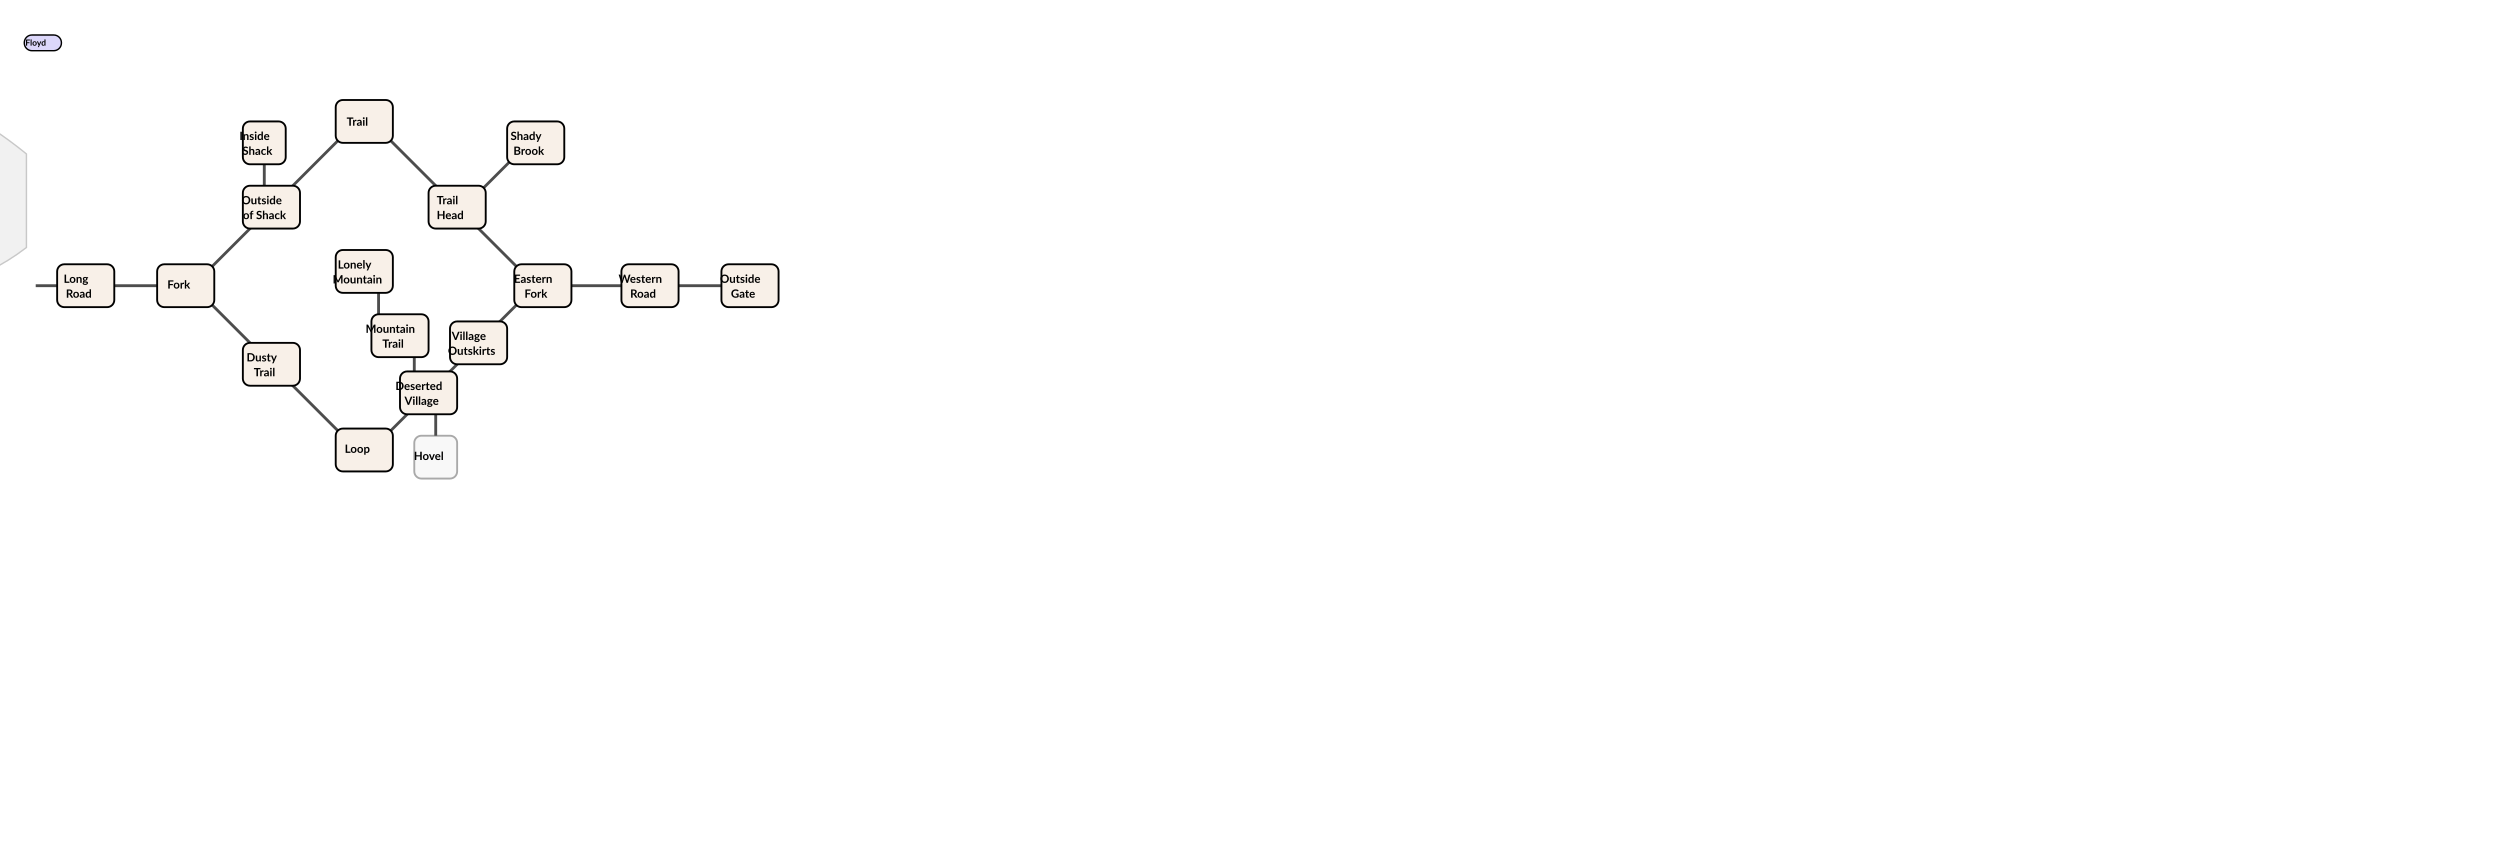
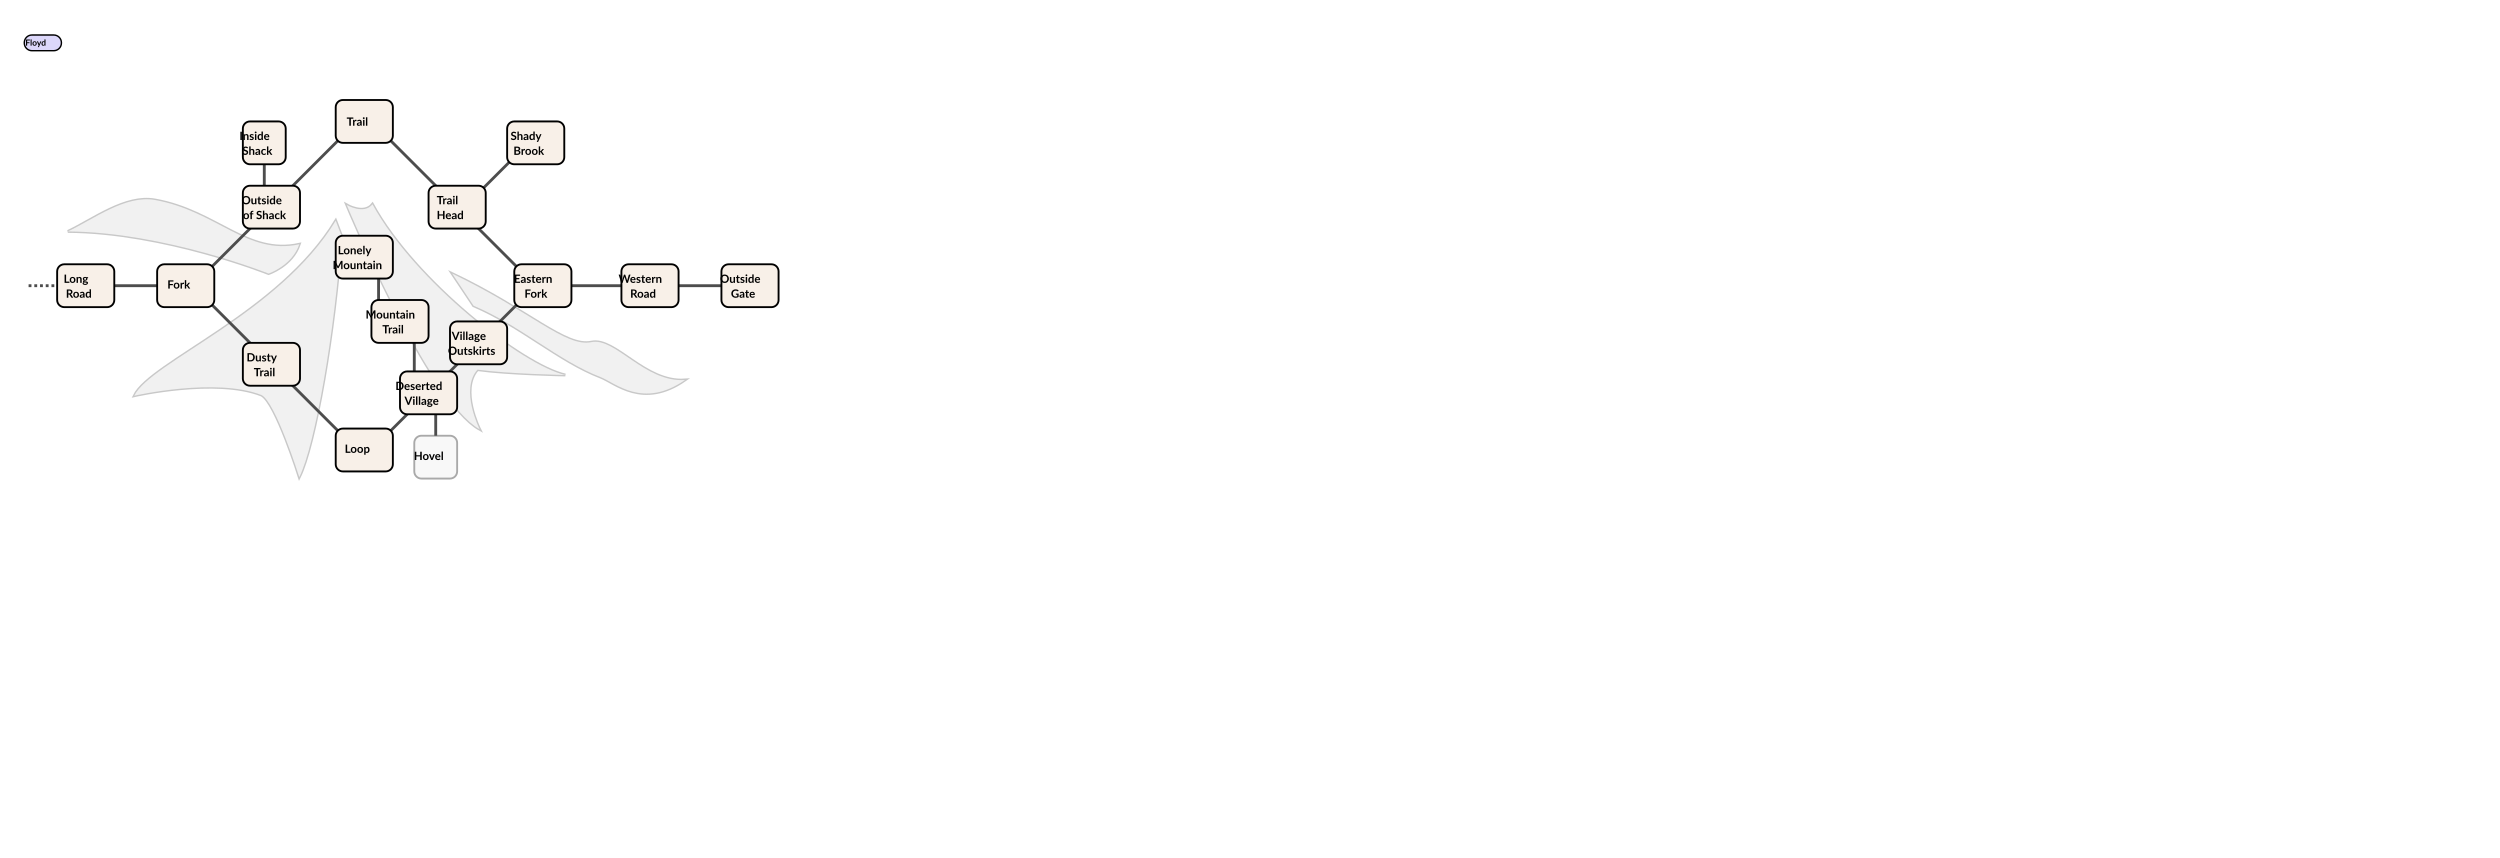
<svg xmlns="http://www.w3.org/2000/svg" width="3500" height="1200" viewBox="0 0 926.042 317.5" version="1.1" id="svg1">
  <style id="style1">svg.DarkTheme { filter: invert(90%) hue-rotate(180deg); }
#roomlayer rect { fill:#F8F0E8; stroke:#000; stroke-width:0.7; }
#roomlayer rect.Selected { fill:#FFD080; }
#mobilelayer g.Offstage { display:none; }
#connlayer .Invisible { display:none; }
</style>
  <defs id="defs1">
    <marker style="overflow:visible" id="Dot-3" refX="0" refY="0" orient="auto" markerWidth="0.35" markerHeight="0.35" viewBox="0 0 1 1" preserveAspectRatio="xMidYMid">
      <path transform="scale(0.5)" style="fill:#6292df;fill-opacity:0.6;fill-rule:evenodd;stroke:none" d="M 5,0 C 5,2.76 2.76,5 0,5 -2.76,5 -5,2.76 -5,0 c 0,-2.76 2.3,-5 5,-5 2.76,0 5,2.24 5,5 z" id="path17-8" />
    </marker>
  </defs>
  <g id="sketchlayer" style="display:none">
    <path style="font-variation-settings:normal;display:inline;fill:none;fill-opacity:1;fill-rule:evenodd;stroke:#6292df;stroke-width:2.117;stroke-linecap:round;stroke-linejoin:round;stroke-miterlimit:4;stroke-dasharray:none;stroke-dashoffset:0;stroke-opacity:0.58;marker-start:url(#Dot-3);marker-mid:url(#Dot-3);marker-end:url(#Dot-3);paint-order:stroke fill markers;stop-color:#000000" d="m 259.292,465.667 v -37.042 h 15.875 l 15.875,13.229 h 18.521" id="path9" />
    <path style="font-variation-settings:normal;display:inline;vector-effect:none;fill:none;fill-opacity:1;fill-rule:evenodd;stroke:#6292df;stroke-width:2.117;stroke-linecap:round;stroke-linejoin:round;stroke-miterlimit:4;stroke-dasharray:none;stroke-dashoffset:0;stroke-opacity:0.58;-inkscape-stroke:none;marker-start:url(#Dot-3);marker-mid:url(#Dot-3);marker-end:url(#Dot-3);paint-order:stroke fill markers;stop-color:#000000" d="m 214.312,394.229 h 29.104 l 21.167,-13.229 h 23.813" id="path10-8" />
    <path style="font-variation-settings:normal;display:inline;vector-effect:none;fill:none;fill-opacity:1;fill-rule:evenodd;stroke:#6292df;stroke-width:2.117;stroke-linecap:round;stroke-linejoin:round;stroke-miterlimit:4;stroke-dasharray:none;stroke-dashoffset:0;stroke-opacity:0.58;-inkscape-stroke:none;marker-start:url(#Dot-3);marker-mid:url(#Dot-3);marker-end:url(#Dot-3);paint-order:stroke fill markers" d="m 259.292,497.417 h 47.625 L 381,431.271 h 58.208 l -71.437,-95.25 -79.375,-63.5 -55.563,37.042 -108.479,111.125 h 31.75 l 42.333,87.312 42.333,50.271" id="path11-3" />
  </g>
  <g id="decorlayer">
-     <path style="font-variation-settings:normal;opacity:1;vector-effect:none;fill:#f1f1f1;fill-opacity:1;stroke:#c8c8c8;stroke-width:1.058;stroke-linecap:butt;stroke-linejoin:miter;stroke-miterlimit:4;stroke-dasharray:none;stroke-dashoffset:0;stroke-opacity:1;-inkscape-stroke:none;paint-order:stroke fill markers;stop-color:#000000;stop-opacity:1" d="M 9.525,57.15 V 91.546 C -24.871,118.004 -75.142,112.713 -130.704,112.713 V 14.817 C -72.496,9.525 -19.579,33.338 9.525,57.15 Z" id="path143" />
    <rect id="rect18" width="15.875" height="15.875" x="153.458" y="161.396" ry="2.646" style="display:inline;fill:#f8f8f8;stroke:#a9a9a9;stroke-width:0.7;fill-opacity:1;stroke-opacity:1" />
+     <path style="font-variation-settings:normal;opacity:1;vector-effect:none;fill:#f1f1f1;fill-opacity:1;stroke:#c8c8c8;stroke-width:1.058;stroke-linecap:butt;stroke-linejoin:miter;stroke-miterlimit:4;stroke-dasharray:none;stroke-dashoffset:0;stroke-opacity:1;-inkscape-stroke:none;paint-order:stroke fill markers;stop-color:#000000;stop-opacity:1" d="m 209.411,138.906 c -15.61,-3.44 -55.827,-34.66 -71.438,-63.235 -3.175,3.969 -9.525,0.265 -9.525,0.265 0,0 30.163,72.496 49.213,83.079 0,0 -7.408,-14.684 -0.794,-22.093 11.377,1.587 32.544,1.984 32.544,1.984 z" id="path65" />
+     <path style="font-variation-settings:normal;opacity:1;vector-effect:none;fill:#f1f1f1;fill-opacity:1;stroke:#c8c8c8;stroke-width:1.058;stroke-linecap:butt;stroke-linejoin:miter;stroke-miterlimit:4;stroke-dasharray:none;stroke-dashoffset:0;stroke-opacity:1;-inkscape-stroke:none;paint-order:stroke fill markers" d="m 126.471,87.312 c -2.381,35.19 -9.79,77.787 -15.61,89.429 0,0 -8.731,-27.781 -14.023,-30.427 -16.933,-6.615 -47.096,0.265 -47.096,0.265 6.085,-12.435 53.71,-30.427 74.612,-64.823 z" id="path66" />
+     <path style="font-variation-settings:normal;opacity:1;vector-effect:none;fill:#f1f1f1;fill-opacity:1;stroke:#c8c8c8;stroke-width:1.058;stroke-linecap:butt;stroke-linejoin:miter;stroke-miterlimit:4;stroke-dasharray:none;stroke-dashoffset:0;stroke-opacity:1;-inkscape-stroke:none;paint-order:stroke fill markers" d="m 167.481,101.335 c 28.84,13.758 41.971,27.428 51.594,25.4 8.853,-1.866 19.844,15.081 34.66,14.023 -15.61,10.848 -25.857,1.008 -31.221,-1.058 -15.615,-6.016 -29.633,-19.05 -47.096,-26.458 z" id="path67" />
+     <path style="font-variation-settings:normal;opacity:1;vector-effect:none;fill:#f1f1f1;fill-opacity:1;stroke:#c8c8c8;stroke-width:1.058;stroke-linecap:butt;stroke-linejoin:miter;stroke-miterlimit:4;stroke-dasharray:none;stroke-dashoffset:0;stroke-opacity:1;-inkscape-stroke:none;paint-order:stroke fill markers" d="m 99.483,101.335 c 0,0 -38.365,-15.346 -74.348,-15.61 9.525,-4.498 21.312,-13.603 32.279,-11.642 22.786,4.076 34.131,20.637 53.446,16.404 -2.646,7.938 -11.377,10.848 -11.377,10.848 z" id="path68" />
  </g>
  <g id="connlayer" style="display:inline">
    <path style="font-variation-settings:normal;opacity:1;vector-effect:none;fill:none;fill-opacity:1;stroke:#4d4d4d;stroke-width:1.058;stroke-linecap:butt;stroke-linejoin:round;stroke-miterlimit:4;stroke-dasharray:none;stroke-dashoffset:0;stroke-opacity:1;-inkscape-stroke:none;paint-order:stroke fill markers;stop-color:#000000;stop-opacity:1" d="M 161.396,161.396 V 149.49" id="path56" />
    <path style="font-variation-settings:normal;opacity:1;vector-effect:none;fill:none;fill-opacity:1;stroke:#4d4d4d;stroke-width:1.058;stroke-linecap:butt;stroke-linejoin:round;stroke-miterlimit:4;stroke-dasharray:none;stroke-dashoffset:0;stroke-opacity:1;-inkscape-stroke:none;paint-order:stroke fill markers" d="m 206.375,105.833 h 71.438" id="path160" />
-     <path style="font-variation-settings:normal;opacity:1;vector-effect:none;fill:none;fill-opacity:1;stroke:#4d4d4d;stroke-width:1.058;stroke-linecap:butt;stroke-linejoin:round;stroke-miterlimit:4;stroke-dasharray:none;stroke-dashoffset:0;stroke-opacity:1;-inkscape-stroke:none;paint-order:stroke fill markers;stop-color:#000000;stop-opacity:1" d="M 66.146,105.833 H 13.229" id="path15" />
+     <path style="font-variation-settings:normal;opacity:1;vector-effect:none;fill:none;fill-opacity:1;stroke:#4d4d4d;stroke-width:1.058;stroke-linecap:butt;stroke-linejoin:round;stroke-miterlimit:4;stroke-dasharray:none;stroke-dashoffset:0;stroke-opacity:1;-inkscape-stroke:none;paint-order:stroke fill markers;stop-color:#000000;stop-opacity:1" d="M 66.146,105.833 H 39.687" id="path15" />
    <path style="font-variation-settings:normal;opacity:1;vector-effect:none;fill:none;fill-opacity:1;stroke:#4d4d4d;stroke-width:1.058;stroke-linecap:butt;stroke-linejoin:round;stroke-miterlimit:4;stroke-dasharray:none;stroke-dashoffset:0;stroke-opacity:1;-inkscape-stroke:none;paint-order:stroke fill markers" d="m 71.437,105.833 63.5,63.5 63.5,-63.5 -63.5,-63.5 z" id="path18" />
    <path style="font-variation-settings:normal;opacity:1;vector-effect:none;fill:none;fill-opacity:1;stroke:#4d4d4d;stroke-width:1.058;stroke-linecap:butt;stroke-linejoin:round;stroke-miterlimit:4;stroke-dasharray:none;stroke-dashoffset:0;stroke-opacity:1;-inkscape-stroke:none;paint-order:stroke fill markers;stop-color:#000000;stop-opacity:1" d="M 190.5,58.208 177.271,71.438" id="path19" />
    <path style="font-variation-settings:normal;opacity:1;vector-effect:none;fill:none;fill-opacity:1;stroke:#4d4d4d;stroke-width:1.058;stroke-linecap:butt;stroke-linejoin:round;stroke-miterlimit:4;stroke-dasharray:none;stroke-dashoffset:0;stroke-opacity:1;-inkscape-stroke:none;paint-order:stroke fill markers;stop-color:#000000;stop-opacity:1" d="M 97.896,71.438 V 58.208" id="path55" />
-     <path style="font-variation-settings:normal;opacity:1;vector-effect:none;fill:none;fill-opacity:1;stroke:#4d4d4d;stroke-width:1.058;stroke-linecap:butt;stroke-linejoin:round;stroke-miterlimit:4;stroke-dasharray:none;stroke-dashoffset:0;stroke-opacity:1;-inkscape-stroke:none;paint-order:stroke fill markers" d="m 140.229,105.833 v 13.229" id="path62" />
-     <path style="font-variation-settings:normal;opacity:1;vector-effect:none;fill:none;fill-opacity:1;stroke:#4d4d4d;stroke-width:1.058;stroke-linecap:butt;stroke-linejoin:round;stroke-miterlimit:4;stroke-dasharray:none;stroke-dashoffset:0;stroke-opacity:1;-inkscape-stroke:none;paint-order:stroke fill markers" d="m 153.458,129.646 v 10.583" id="path63" />
+     <path style="font-variation-settings:normal;opacity:1;vector-effect:none;fill:none;fill-opacity:1;stroke:#4d4d4d;stroke-width:1.058;stroke-linecap:butt;stroke-linejoin:round;stroke-miterlimit:4;stroke-dasharray:none;stroke-dashoffset:0;stroke-opacity:1;-inkscape-stroke:none;paint-order:stroke fill markers" d="m 140.229,100.542 v 18.521" id="path62" />
+     <path style="font-variation-settings:normal;opacity:1;vector-effect:none;fill:none;fill-opacity:1;stroke:#4d4d4d;stroke-width:1.058;stroke-linecap:butt;stroke-linejoin:round;stroke-miterlimit:4;stroke-dasharray:none;stroke-dashoffset:0;stroke-opacity:1;-inkscape-stroke:none;paint-order:stroke fill markers" d="m 153.458,124.354 v 15.875" id="path63" />
+     <path style="font-variation-settings:normal;opacity:1;fill:none;fill-opacity:1;stroke:#4d4d4d;stroke-width:1.058;stroke-linecap:butt;stroke-linejoin:round;stroke-miterlimit:4;stroke-dasharray:1.058, 1.058;stroke-dashoffset:0;stroke-opacity:1;paint-order:stroke fill markers;stop-color:#000000;stop-opacity:1" d="M 37.042,105.833 H 10.583" id="path64" />
  </g>
  <g id="layer1" style="display:inline" />
  <g id="roomlayer" style="display:inline">
    <rect id="r-long-road" width="21.167" height="15.875" x="21.167" y="97.896" ry="2.646" style="display:inline;fill:#f8f0e8;stroke:#000000;stroke-width:0.7" />
    <rect id="r-west-fork" width="21.167" height="15.875" x="58.208" y="97.896" ry="2.646" style="display:inline;fill:#f8f0e8;stroke:#000000;stroke-width:0.7" />
    <rect id="r-shack-room" width="21.167" height="15.875" x="89.958" y="68.792" ry="2.646" style="display:inline;fill:#f8f0e8;stroke:#000000;stroke-width:0.7" />
    <rect id="r-shack-east" width="21.167" height="15.875" x="124.354" y="37.042" ry="2.646" style="display:inline;fill:#f8f0e8;stroke:#000000;stroke-width:0.7" />
    <rect id="r-dusty-road" width="21.167" height="15.875" x="89.958" y="127" ry="2.646" style="display:inline;fill:#f8f0e8;stroke:#000000;stroke-width:0.7" />
    <rect id="r-village" width="21.167" height="15.875" x="148.167" y="137.583" ry="2.646" style="display:inline;fill:#f8f0e8;stroke:#000000;stroke-width:0.7" />
    <rect id="r-village-east" width="21.167" height="15.875" x="166.688" y="119.063" ry="2.646" style="display:inline;fill:#f8f0e8;stroke:#000000;stroke-width:0.7" />
    <rect id="r-east-fork" width="21.167" height="15.875" x="190.5" y="97.896" ry="2.646" style="display:inline;fill:#f8f0e8;stroke:#000000;stroke-width:0.7" />
    <rect id="r-trail-head" width="21.167" height="15.875" x="158.75" y="68.792" ry="2.646" style="display:inline;fill:#f8f0e8;stroke:#000000;stroke-width:0.7" />
    <rect id="r-shady-brook" width="21.167" height="15.875" x="187.854" y="44.979" ry="2.646" style="display:inline;fill:#f8f0e8;stroke:#000000;stroke-width:0.7" />
    <rect id="r-hairpin-loop" width="21.167" height="15.875" x="124.354" y="158.75" ry="2.646" style="display:inline;fill:#f8f0e8;stroke:#000000;stroke-width:0.7" />
-     <rect id="r-mountain-trail" width="21.167" height="15.875" x="137.583" y="116.417" ry="2.646" style="display:inline;fill:#f8f0e8;stroke:#000000;stroke-width:0.7" />
-     <rect id="r-vista" width="21.167" height="15.875" x="124.354" y="92.604" ry="2.646" style="display:inline;fill:#f8f0e8;stroke:#000000;stroke-width:0.7" />
+     <rect id="r-mountain-trail" width="21.167" height="15.875" x="137.583" y="111.125" ry="2.646" style="display:inline;fill:#f8f0e8;stroke:#000000;stroke-width:0.7" />
+     <rect id="r-vista" width="21.167" height="15.875" x="124.354" y="87.313" ry="2.646" style="display:inline;fill:#f8f0e8;stroke:#000000;stroke-width:0.7" />
    <rect id="r-western-road" width="21.167" height="15.875" x="230.187" y="97.896" ry="2.646" style="display:inline;fill:#f8f0e8;stroke:#000000;stroke-width:0.7" />
    <rect id="r-west-castle" width="21.167" height="15.875" x="267.229" y="97.896" ry="2.646" style="display:inline;fill:#f8f0e8;stroke:#000000;stroke-width:0.7" />
    <rect id="r-shack" width="15.875" height="15.875" x="89.958" y="44.979" ry="2.646" style="display:inline;fill:#f8f0e8;stroke:#000000;stroke-width:0.7" />
  </g>
  <g id="mobilelayer">
    <g id="mob-floyd" transform="translate(15.875,15.875)">
      <rect style="fill:#dcd7fa;fill-opacity:1;stroke:#000000;stroke-width:1.058;stroke-dasharray:none;stroke-opacity:1;paint-order:stroke fill markers" id="rect33" width="13.229" height="5.292" x="-6.615" y="-2.646" ry="2.58" />
      <text xml:space="preserve" style="font-style:normal;font-variant:normal;font-weight:bold;font-stretch:normal;font-size:3.133px;line-height:1.3;font-family:Lato;-inkscape-font-specification:'Lato Bold';font-variant-ligatures:normal;font-variant-position:normal;font-variant-caps:normal;font-variant-numeric:normal;font-variant-alternates:normal;font-variant-east-asian:normal;font-feature-settings:normal;font-variation-settings:normal;text-indent:0;text-align:center;text-decoration-line:none;text-decoration-style:solid;text-decoration-color:#000000;letter-spacing:normal;word-spacing:normal;text-transform:none;writing-mode:lr-tb;direction:ltr;text-orientation:mixed;dominant-baseline:auto;baseline-shift:baseline;text-anchor:middle;white-space:normal;display:inline;vector-effect:none;fill:#000000;fill-opacity:1;stroke:none;stroke-width:0.74;stroke-linecap:butt;stroke-linejoin:miter;stroke-miterlimit:4;stroke-dasharray:none;stroke-dashoffset:0;stroke-opacity:1;-inkscape-stroke:none;paint-order:stroke fill markers" x="0.004" y="1.048" id="text46-7">
        <tspan id="tspan46-6" style="stroke-width:0.74" x="0.004" y="1.048">Floyd</tspan>
      </text>
    </g>
  </g>
  <g id="labellayer" style="display:inline">
    <text xml:space="preserve" style="font-style:normal;font-variant:normal;font-weight:bold;font-stretch:normal;font-size:4.233px;line-height:1.3;font-family:Lato;-inkscape-font-specification:'Lato Bold';font-variant-ligatures:normal;font-variant-position:normal;font-variant-caps:normal;font-variant-numeric:normal;font-variant-alternates:normal;font-variant-east-asian:normal;font-feature-settings:normal;font-variation-settings:normal;text-indent:0;text-align:center;text-decoration-line:none;text-decoration-style:solid;text-decoration-color:#000000;letter-spacing:normal;word-spacing:normal;text-transform:none;writing-mode:lr-tb;direction:ltr;text-orientation:mixed;dominant-baseline:auto;baseline-shift:baseline;text-anchor:middle;white-space:normal;display:inline;vector-effect:none;fill:#000000;fill-opacity:1;stroke:none;stroke-width:1;stroke-linecap:butt;stroke-linejoin:miter;stroke-miterlimit:4;stroke-dasharray:none;stroke-dashoffset:0;stroke-opacity:1;-inkscape-stroke:none;marker-end:url(#marker46);paint-order:stroke fill markers" x="68.792" y="106.892" id="text106">
      <tspan style="stroke-width:1" x="68.792" y="106.892" id="tspan19">Fork</tspan>
    </text>
    <text xml:space="preserve" style="font-style:normal;font-variant:normal;font-weight:bold;font-stretch:normal;font-size:10.547px;line-height:1.3;font-family:Lato;-inkscape-font-specification:'Lato Bold';font-variant-ligatures:normal;font-variant-position:normal;font-variant-caps:normal;font-variant-numeric:normal;font-variant-alternates:normal;font-variant-east-asian:normal;font-feature-settings:normal;font-variation-settings:normal;text-indent:0;text-align:center;text-decoration-line:none;text-decoration-style:solid;text-decoration-color:#000000;letter-spacing:normal;word-spacing:normal;text-transform:none;writing-mode:lr-tb;direction:ltr;text-orientation:mixed;dominant-baseline:auto;baseline-shift:baseline;text-anchor:middle;white-space:normal;display:inline;vector-effect:none;fill:#a3a3a3;fill-opacity:1;stroke:none;stroke-width:2.491;stroke-linecap:butt;stroke-linejoin:miter;stroke-miterlimit:4;stroke-dasharray:none;stroke-dashoffset:0;stroke-opacity:1;-inkscape-stroke:none;marker-end:url(#marker46);paint-order:stroke fill markers" x="-42.005" y="37.225" id="text152">
      <tspan style="fill:#a3a3a3;fill-opacity:1;stroke-width:2.491" x="-42.005" y="37.225" id="tspan152">Feinstein</tspan>
    </text>
    <text xml:space="preserve" style="font-style:normal;font-variant:normal;font-weight:bold;font-stretch:normal;font-size:4.233px;line-height:1.3;font-family:Lato;-inkscape-font-specification:'Lato Bold';font-variant-ligatures:normal;font-variant-position:normal;font-variant-caps:normal;font-variant-numeric:normal;font-variant-alternates:normal;font-variant-east-asian:normal;font-feature-settings:normal;font-variation-settings:normal;text-indent:0;text-align:center;text-decoration-line:none;text-decoration-style:solid;text-decoration-color:#000000;letter-spacing:normal;word-spacing:normal;text-transform:none;writing-mode:lr-tb;direction:ltr;text-orientation:mixed;dominant-baseline:auto;baseline-shift:baseline;text-anchor:middle;white-space:normal;display:inline;vector-effect:none;fill:#000000;fill-opacity:1;stroke:none;stroke-width:1;stroke-linecap:butt;stroke-linejoin:miter;stroke-miterlimit:4;stroke-dasharray:none;stroke-dashoffset:0;stroke-opacity:1;-inkscape-stroke:none;marker-end:url(#marker46);paint-order:stroke fill markers" x="100.542" y="75.671" id="text21">
      <tspan style="stroke-width:1" x="100.542" y="75.671" id="tspan21">Outside</tspan>
      <tspan style="stroke-width:1" x="100.542" y="81.174" id="tspan39">of Shack</tspan>
    </text>
    <text xml:space="preserve" style="font-style:normal;font-variant:normal;font-weight:bold;font-stretch:normal;font-size:4.233px;line-height:1.3;font-family:Lato;-inkscape-font-specification:'Lato Bold';font-variant-ligatures:normal;font-variant-position:normal;font-variant-caps:normal;font-variant-numeric:normal;font-variant-alternates:normal;font-variant-east-asian:normal;font-feature-settings:normal;font-variation-settings:normal;text-indent:0;text-align:center;text-decoration-line:none;text-decoration-style:solid;text-decoration-color:#000000;letter-spacing:normal;word-spacing:normal;text-transform:none;writing-mode:lr-tb;direction:ltr;text-orientation:mixed;dominant-baseline:auto;baseline-shift:baseline;text-anchor:middle;white-space:normal;display:inline;vector-effect:none;fill:#000000;fill-opacity:1;stroke:none;stroke-width:1;stroke-linecap:butt;stroke-linejoin:miter;stroke-miterlimit:4;stroke-dasharray:none;stroke-dashoffset:0;stroke-opacity:1;-inkscape-stroke:none;marker-end:url(#marker46);paint-order:stroke fill markers" x="134.938" y="46.567" id="text23">
      <tspan style="stroke-width:1" x="134.938" y="46.567" id="tspan23">Trail</tspan>
    </text>
    <text xml:space="preserve" style="font-style:normal;font-variant:normal;font-weight:bold;font-stretch:normal;font-size:4.233px;line-height:1.3;font-family:Lato;-inkscape-font-specification:'Lato Bold';font-variant-ligatures:normal;font-variant-position:normal;font-variant-caps:normal;font-variant-numeric:normal;font-variant-alternates:normal;font-variant-east-asian:normal;font-feature-settings:normal;font-variation-settings:normal;text-indent:0;text-align:center;text-decoration-line:none;text-decoration-style:solid;text-decoration-color:#000000;letter-spacing:normal;word-spacing:normal;text-transform:none;writing-mode:lr-tb;direction:ltr;text-orientation:mixed;dominant-baseline:auto;baseline-shift:baseline;text-anchor:middle;white-space:normal;display:inline;vector-effect:none;fill:#000000;fill-opacity:1;stroke:none;stroke-width:1;stroke-linecap:butt;stroke-linejoin:miter;stroke-miterlimit:4;stroke-dasharray:none;stroke-dashoffset:0;stroke-opacity:1;-inkscape-stroke:none;marker-end:url(#marker46);paint-order:stroke fill markers" x="169.333" y="75.671" id="text25">
      <tspan style="stroke-width:1" x="169.333" y="75.671" id="tspan25">Trail</tspan>
      <tspan style="stroke-width:1" x="169.333" y="81.174" id="tspan42">Head</tspan>
    </text>
    <text xml:space="preserve" style="font-style:normal;font-variant:normal;font-weight:bold;font-stretch:normal;font-size:4.233px;line-height:1.3;font-family:Lato;-inkscape-font-specification:'Lato Bold';font-variant-ligatures:normal;font-variant-position:normal;font-variant-caps:normal;font-variant-numeric:normal;font-variant-alternates:normal;font-variant-east-asian:normal;font-feature-settings:normal;font-variation-settings:normal;text-indent:0;text-align:center;text-decoration-line:none;text-decoration-style:solid;text-decoration-color:#000000;letter-spacing:normal;word-spacing:normal;text-transform:none;writing-mode:lr-tb;direction:ltr;text-orientation:mixed;dominant-baseline:auto;baseline-shift:baseline;text-anchor:middle;white-space:normal;display:inline;vector-effect:none;fill:#000000;fill-opacity:1;stroke:none;stroke-width:1;stroke-linecap:butt;stroke-linejoin:miter;stroke-miterlimit:4;stroke-dasharray:none;stroke-dashoffset:0;stroke-opacity:1;-inkscape-stroke:none;marker-end:url(#marker46);paint-order:stroke fill markers" x="201.083" y="104.775" id="text27">
      <tspan style="stroke-width:1" x="201.083" y="104.775" id="tspan26">Eastern</tspan>
      <tspan style="stroke-width:1" x="201.083" y="110.278" id="tspan27">Fork</tspan>
    </text>
    <text xml:space="preserve" style="font-style:normal;font-variant:normal;font-weight:bold;font-stretch:normal;font-size:4.233px;line-height:1.3;font-family:Lato;-inkscape-font-specification:'Lato Bold';font-variant-ligatures:normal;font-variant-position:normal;font-variant-caps:normal;font-variant-numeric:normal;font-variant-alternates:normal;font-variant-east-asian:normal;font-feature-settings:normal;font-variation-settings:normal;text-indent:0;text-align:center;text-decoration-line:none;text-decoration-style:solid;text-decoration-color:#000000;letter-spacing:normal;word-spacing:normal;text-transform:none;writing-mode:lr-tb;direction:ltr;text-orientation:mixed;dominant-baseline:auto;baseline-shift:baseline;text-anchor:middle;white-space:normal;display:inline;vector-effect:none;fill:#000000;fill-opacity:1;stroke:none;stroke-width:1;stroke-linecap:butt;stroke-linejoin:miter;stroke-miterlimit:4;stroke-dasharray:none;stroke-dashoffset:0;stroke-opacity:1;-inkscape-stroke:none;marker-end:url(#marker46);paint-order:stroke fill markers" x="177.271" y="125.942" id="text29">
      <tspan style="stroke-width:1" x="177.271" y="125.942" id="tspan29">Village</tspan>
      <tspan style="stroke-width:1" x="177.271" y="131.445" id="tspan36">Outskirts</tspan>
    </text>
    <text xml:space="preserve" style="font-style:normal;font-variant:normal;font-weight:bold;font-stretch:normal;font-size:4.233px;line-height:1.3;font-family:Lato;-inkscape-font-specification:'Lato Bold';font-variant-ligatures:normal;font-variant-position:normal;font-variant-caps:normal;font-variant-numeric:normal;font-variant-alternates:normal;font-variant-east-asian:normal;font-feature-settings:normal;font-variation-settings:normal;text-indent:0;text-align:center;text-decoration-line:none;text-decoration-style:solid;text-decoration-color:#000000;letter-spacing:normal;word-spacing:normal;text-transform:none;writing-mode:lr-tb;direction:ltr;text-orientation:mixed;dominant-baseline:auto;baseline-shift:baseline;text-anchor:middle;white-space:normal;display:inline;vector-effect:none;fill:#000000;fill-opacity:1;stroke:none;stroke-width:1;stroke-linecap:butt;stroke-linejoin:miter;stroke-miterlimit:4;stroke-dasharray:none;stroke-dashoffset:0;stroke-opacity:1;-inkscape-stroke:none;marker-end:url(#marker46);paint-order:stroke fill markers" x="158.75" y="144.463" id="text31">
      <tspan style="stroke-width:1" x="158.75" y="144.463" id="tspan31">Deserted</tspan>
      <tspan style="stroke-width:1" x="158.75" y="149.966" id="tspan37">Village</tspan>
    </text>
    <text xml:space="preserve" style="font-style:normal;font-variant:normal;font-weight:bold;font-stretch:normal;font-size:4.233px;line-height:1.3;font-family:Lato;-inkscape-font-specification:'Lato Bold';font-variant-ligatures:normal;font-variant-position:normal;font-variant-caps:normal;font-variant-numeric:normal;font-variant-alternates:normal;font-variant-east-asian:normal;font-feature-settings:normal;font-variation-settings:normal;text-indent:0;text-align:center;text-decoration-line:none;text-decoration-style:solid;text-decoration-color:#000000;letter-spacing:normal;word-spacing:normal;text-transform:none;writing-mode:lr-tb;direction:ltr;text-orientation:mixed;dominant-baseline:auto;baseline-shift:baseline;text-anchor:middle;white-space:normal;display:inline;vector-effect:none;fill:#000000;fill-opacity:1;stroke:none;stroke-width:1;stroke-linecap:butt;stroke-linejoin:miter;stroke-miterlimit:4;stroke-dasharray:none;stroke-dashoffset:0;stroke-opacity:1;-inkscape-stroke:none;marker-end:url(#marker46);paint-order:stroke fill markers" x="134.938" y="167.746" id="text33">
      <tspan style="stroke-width:1" x="134.938" y="167.746" id="tspan33">Loop</tspan>
    </text>
    <text xml:space="preserve" style="font-style:normal;font-variant:normal;font-weight:bold;font-stretch:normal;font-size:4.233px;line-height:1.3;font-family:Lato;-inkscape-font-specification:'Lato Bold';font-variant-ligatures:normal;font-variant-position:normal;font-variant-caps:normal;font-variant-numeric:normal;font-variant-alternates:normal;font-variant-east-asian:normal;font-feature-settings:normal;font-variation-settings:normal;text-indent:0;text-align:center;text-decoration-line:none;text-decoration-style:solid;text-decoration-color:#000000;letter-spacing:normal;word-spacing:normal;text-transform:none;writing-mode:lr-tb;direction:ltr;text-orientation:mixed;dominant-baseline:auto;baseline-shift:baseline;text-anchor:middle;white-space:normal;display:inline;vector-effect:none;fill:#000000;fill-opacity:1;stroke:none;stroke-width:1;stroke-linecap:butt;stroke-linejoin:miter;stroke-miterlimit:4;stroke-dasharray:none;stroke-dashoffset:0;stroke-opacity:1;-inkscape-stroke:none;marker-end:url(#marker46);paint-order:stroke fill markers" x="100.542" y="133.879" id="text35">
      <tspan style="stroke-width:1" x="100.542" y="133.879" id="tspan35">Dusty</tspan>
      <tspan style="stroke-width:1" x="100.542" y="139.383" id="tspan38">Trail</tspan>
    </text>
    <text xml:space="preserve" style="font-style:normal;font-variant:normal;font-weight:bold;font-stretch:normal;font-size:4.233px;line-height:1.3;font-family:Lato;-inkscape-font-specification:'Lato Bold';font-variant-ligatures:normal;font-variant-position:normal;font-variant-caps:normal;font-variant-numeric:normal;font-variant-alternates:normal;font-variant-east-asian:normal;font-feature-settings:normal;font-variation-settings:normal;text-indent:0;text-align:center;text-decoration-line:none;text-decoration-style:solid;text-decoration-color:#000000;letter-spacing:normal;word-spacing:normal;text-transform:none;writing-mode:lr-tb;direction:ltr;text-orientation:mixed;dominant-baseline:auto;baseline-shift:baseline;text-anchor:middle;white-space:normal;display:inline;vector-effect:none;fill:#000000;fill-opacity:1;stroke:none;stroke-width:1;stroke-linecap:butt;stroke-linejoin:miter;stroke-miterlimit:4;stroke-dasharray:none;stroke-dashoffset:0;stroke-opacity:1;-inkscape-stroke:none;marker-end:url(#marker46);paint-order:stroke fill markers" x="97.896" y="51.858" id="text41">
      <tspan style="stroke-width:1" x="97.896" y="51.858" id="tspan40">Inside</tspan>
      <tspan style="stroke-width:1" x="97.896" y="57.362" id="tspan41">Shack</tspan>
    </text>
    <text xml:space="preserve" style="font-style:normal;font-variant:normal;font-weight:bold;font-stretch:normal;font-size:4.233px;line-height:1.3;font-family:Lato;-inkscape-font-specification:'Lato Bold';font-variant-ligatures:normal;font-variant-position:normal;font-variant-caps:normal;font-variant-numeric:normal;font-variant-alternates:normal;font-variant-east-asian:normal;font-feature-settings:normal;font-variation-settings:normal;text-indent:0;text-align:center;text-decoration-line:none;text-decoration-style:solid;text-decoration-color:#000000;letter-spacing:normal;word-spacing:normal;text-transform:none;writing-mode:lr-tb;direction:ltr;text-orientation:mixed;dominant-baseline:auto;baseline-shift:baseline;text-anchor:middle;white-space:normal;display:inline;vector-effect:none;fill:#000000;fill-opacity:1;stroke:none;stroke-width:1;stroke-linecap:butt;stroke-linejoin:miter;stroke-miterlimit:4;stroke-dasharray:none;stroke-dashoffset:0;stroke-opacity:1;-inkscape-stroke:none;marker-end:url(#marker46);paint-order:stroke fill markers" x="161.396" y="170.392" id="text43">
      <tspan style="stroke-width:1" x="161.396" y="170.392" id="tspan43">Hovel</tspan>
    </text>
    <text xml:space="preserve" style="font-style:normal;font-variant:normal;font-weight:bold;font-stretch:normal;font-size:4.233px;line-height:1.3;font-family:Lato;-inkscape-font-specification:'Lato Bold';font-variant-ligatures:normal;font-variant-position:normal;font-variant-caps:normal;font-variant-numeric:normal;font-variant-alternates:normal;font-variant-east-asian:normal;font-feature-settings:normal;font-variation-settings:normal;text-indent:0;text-align:center;text-decoration-line:none;text-decoration-style:solid;text-decoration-color:#000000;letter-spacing:normal;word-spacing:normal;text-transform:none;writing-mode:lr-tb;direction:ltr;text-orientation:mixed;dominant-baseline:auto;baseline-shift:baseline;text-anchor:middle;white-space:normal;display:inline;vector-effect:none;fill:#000000;fill-opacity:1;stroke:none;stroke-width:1;stroke-linecap:butt;stroke-linejoin:miter;stroke-miterlimit:4;stroke-dasharray:none;stroke-dashoffset:0;stroke-opacity:1;-inkscape-stroke:none;marker-end:url(#marker46);paint-order:stroke fill markers" x="31.75" y="104.775" id="text45">
      <tspan style="stroke-width:1" x="31.75" y="104.775" id="tspan45">Long</tspan>
      <tspan style="stroke-width:1" x="31.75" y="110.278" id="tspan55">Road</tspan>
    </text>
-     <text xml:space="preserve" style="font-style:normal;font-variant:normal;font-weight:bold;font-stretch:normal;font-size:4.233px;line-height:1.3;font-family:Lato;-inkscape-font-specification:'Lato Bold';font-variant-ligatures:normal;font-variant-position:normal;font-variant-caps:normal;font-variant-numeric:normal;font-variant-alternates:normal;font-variant-east-asian:normal;font-feature-settings:normal;font-variation-settings:normal;text-indent:0;text-align:center;text-decoration-line:none;text-decoration-style:solid;text-decoration-color:#000000;letter-spacing:normal;word-spacing:normal;text-transform:none;writing-mode:lr-tb;direction:ltr;text-orientation:mixed;dominant-baseline:auto;baseline-shift:baseline;text-anchor:middle;white-space:normal;display:inline;vector-effect:none;fill:#000000;fill-opacity:1;stroke:none;stroke-width:1;stroke-linecap:butt;stroke-linejoin:miter;stroke-miterlimit:4;stroke-dasharray:none;stroke-dashoffset:0;stroke-opacity:1;-inkscape-stroke:none;marker-end:url(#marker46);paint-order:stroke fill markers" x="134.938" y="99.483" id="text47">
-       <tspan style="stroke-width:1" x="134.938" y="99.483" id="tspan47">Lonely</tspan>
-       <tspan style="stroke-width:1" x="134.938" y="104.987" id="tspan53">Mountain</tspan>
+     <text xml:space="preserve" style="font-style:normal;font-variant:normal;font-weight:bold;font-stretch:normal;font-size:4.233px;line-height:1.3;font-family:Lato;-inkscape-font-specification:'Lato Bold';font-variant-ligatures:normal;font-variant-position:normal;font-variant-caps:normal;font-variant-numeric:normal;font-variant-alternates:normal;font-variant-east-asian:normal;font-feature-settings:normal;font-variation-settings:normal;text-indent:0;text-align:center;text-decoration-line:none;text-decoration-style:solid;text-decoration-color:#000000;letter-spacing:normal;word-spacing:normal;text-transform:none;writing-mode:lr-tb;direction:ltr;text-orientation:mixed;dominant-baseline:auto;baseline-shift:baseline;text-anchor:middle;white-space:normal;display:inline;vector-effect:none;fill:#000000;fill-opacity:1;stroke:none;stroke-width:1;stroke-linecap:butt;stroke-linejoin:miter;stroke-miterlimit:4;stroke-dasharray:none;stroke-dashoffset:0;stroke-opacity:1;-inkscape-stroke:none;marker-end:url(#marker46);paint-order:stroke fill markers" x="134.938" y="94.192" id="text47">
+       <tspan style="stroke-width:1" x="134.938" y="94.192" id="tspan47">Lonely</tspan>
+       <tspan style="stroke-width:1" x="134.938" y="99.695" id="tspan53">Mountain</tspan>
    </text>
-     <text xml:space="preserve" style="font-style:normal;font-variant:normal;font-weight:bold;font-stretch:normal;font-size:4.233px;line-height:1.3;font-family:Lato;-inkscape-font-specification:'Lato Bold';font-variant-ligatures:normal;font-variant-position:normal;font-variant-caps:normal;font-variant-numeric:normal;font-variant-alternates:normal;font-variant-east-asian:normal;font-feature-settings:normal;font-variation-settings:normal;text-indent:0;text-align:center;text-decoration-line:none;text-decoration-style:solid;text-decoration-color:#000000;letter-spacing:normal;word-spacing:normal;text-transform:none;writing-mode:lr-tb;direction:ltr;text-orientation:mixed;dominant-baseline:auto;baseline-shift:baseline;text-anchor:middle;white-space:normal;display:inline;vector-effect:none;fill:#000000;fill-opacity:1;stroke:none;stroke-width:1;stroke-linecap:butt;stroke-linejoin:miter;stroke-miterlimit:4;stroke-dasharray:none;stroke-dashoffset:0;stroke-opacity:1;-inkscape-stroke:none;marker-end:url(#marker46);paint-order:stroke fill markers" x="148.167" y="123.296" id="text49">
-       <tspan style="stroke-width:1" x="148.167" y="123.296" id="tspan49">Mountain</tspan>
-       <tspan style="stroke-width:1" x="148.167" y="128.799" id="tspan54">Trail</tspan>
+     <text xml:space="preserve" style="font-style:normal;font-variant:normal;font-weight:bold;font-stretch:normal;font-size:4.233px;line-height:1.3;font-family:Lato;-inkscape-font-specification:'Lato Bold';font-variant-ligatures:normal;font-variant-position:normal;font-variant-caps:normal;font-variant-numeric:normal;font-variant-alternates:normal;font-variant-east-asian:normal;font-feature-settings:normal;font-variation-settings:normal;text-indent:0;text-align:center;text-decoration-line:none;text-decoration-style:solid;text-decoration-color:#000000;letter-spacing:normal;word-spacing:normal;text-transform:none;writing-mode:lr-tb;direction:ltr;text-orientation:mixed;dominant-baseline:auto;baseline-shift:baseline;text-anchor:middle;white-space:normal;display:inline;vector-effect:none;fill:#000000;fill-opacity:1;stroke:none;stroke-width:1;stroke-linecap:butt;stroke-linejoin:miter;stroke-miterlimit:4;stroke-dasharray:none;stroke-dashoffset:0;stroke-opacity:1;-inkscape-stroke:none;marker-end:url(#marker46);paint-order:stroke fill markers" x="148.167" y="118.004" id="text49">
+       <tspan style="stroke-width:1" x="148.167" y="118.004" id="tspan49">Mountain</tspan>
+       <tspan style="stroke-width:1" x="148.167" y="123.507" id="tspan54">Trail</tspan>
    </text>
    <text xml:space="preserve" style="font-style:normal;font-variant:normal;font-weight:bold;font-stretch:normal;font-size:4.233px;line-height:1.3;font-family:Lato;-inkscape-font-specification:'Lato Bold';font-variant-ligatures:normal;font-variant-position:normal;font-variant-caps:normal;font-variant-numeric:normal;font-variant-alternates:normal;font-variant-east-asian:normal;font-feature-settings:normal;font-variation-settings:normal;text-indent:0;text-align:center;text-decoration-line:none;text-decoration-style:solid;text-decoration-color:#000000;letter-spacing:normal;word-spacing:normal;text-transform:none;writing-mode:lr-tb;direction:ltr;text-orientation:mixed;dominant-baseline:auto;baseline-shift:baseline;text-anchor:middle;white-space:normal;display:inline;vector-effect:none;fill:#000000;fill-opacity:1;stroke:none;stroke-width:1;stroke-linecap:butt;stroke-linejoin:miter;stroke-miterlimit:4;stroke-dasharray:none;stroke-dashoffset:0;stroke-opacity:1;-inkscape-stroke:none;marker-end:url(#marker46);paint-order:stroke fill markers" x="198.437" y="51.858" id="text51">
      <tspan style="stroke-width:1" x="198.437" y="51.858" id="tspan51">Shady</tspan>
      <tspan style="stroke-width:1" x="198.437" y="57.362" id="tspan52">Brook</tspan>
    </text>
    <text xml:space="preserve" style="font-style:normal;font-variant:normal;font-weight:bold;font-stretch:normal;font-size:4.233px;line-height:1.3;font-family:Lato;-inkscape-font-specification:'Lato Bold';font-variant-ligatures:normal;font-variant-position:normal;font-variant-caps:normal;font-variant-numeric:normal;font-variant-alternates:normal;font-variant-east-asian:normal;font-feature-settings:normal;font-variation-settings:normal;text-indent:0;text-align:center;text-decoration-line:none;text-decoration-style:solid;text-decoration-color:#000000;letter-spacing:normal;word-spacing:normal;text-transform:none;writing-mode:lr-tb;direction:ltr;text-orientation:mixed;dominant-baseline:auto;baseline-shift:baseline;text-anchor:middle;white-space:normal;display:inline;vector-effect:none;fill:#000000;fill-opacity:1;stroke:none;stroke-width:1;stroke-linecap:butt;stroke-linejoin:miter;stroke-miterlimit:4;stroke-dasharray:none;stroke-dashoffset:0;stroke-opacity:1;-inkscape-stroke:none;marker-end:url(#marker46);paint-order:stroke fill markers" x="240.771" y="104.775" id="text57">
      <tspan style="stroke-width:1" x="240.771" y="104.775" id="tspan57">Western</tspan>
      <tspan style="stroke-width:1" x="240.771" y="110.278" id="tspan61">Road</tspan>
    </text>
    <text xml:space="preserve" style="font-style:normal;font-variant:normal;font-weight:bold;font-stretch:normal;font-size:4.233px;line-height:1.3;font-family:Lato;-inkscape-font-specification:'Lato Bold';font-variant-ligatures:normal;font-variant-position:normal;font-variant-caps:normal;font-variant-numeric:normal;font-variant-alternates:normal;font-variant-east-asian:normal;font-feature-settings:normal;font-variation-settings:normal;text-indent:0;text-align:center;text-decoration-line:none;text-decoration-style:solid;text-decoration-color:#000000;letter-spacing:normal;word-spacing:normal;text-transform:none;writing-mode:lr-tb;direction:ltr;text-orientation:mixed;dominant-baseline:auto;baseline-shift:baseline;text-anchor:middle;white-space:normal;display:inline;vector-effect:none;fill:#000000;fill-opacity:1;stroke:none;stroke-width:1;stroke-linecap:butt;stroke-linejoin:miter;stroke-miterlimit:4;stroke-dasharray:none;stroke-dashoffset:0;stroke-opacity:1;-inkscape-stroke:none;marker-end:url(#marker46);paint-order:stroke fill markers" x="277.812" y="104.775" id="text59">
      <tspan style="stroke-width:1" x="277.812" y="104.775" id="tspan59">Outside</tspan>
      <tspan style="stroke-width:1" x="277.812" y="110.278" id="tspan60">Gate</tspan>
    </text>
  </g>
</svg>
